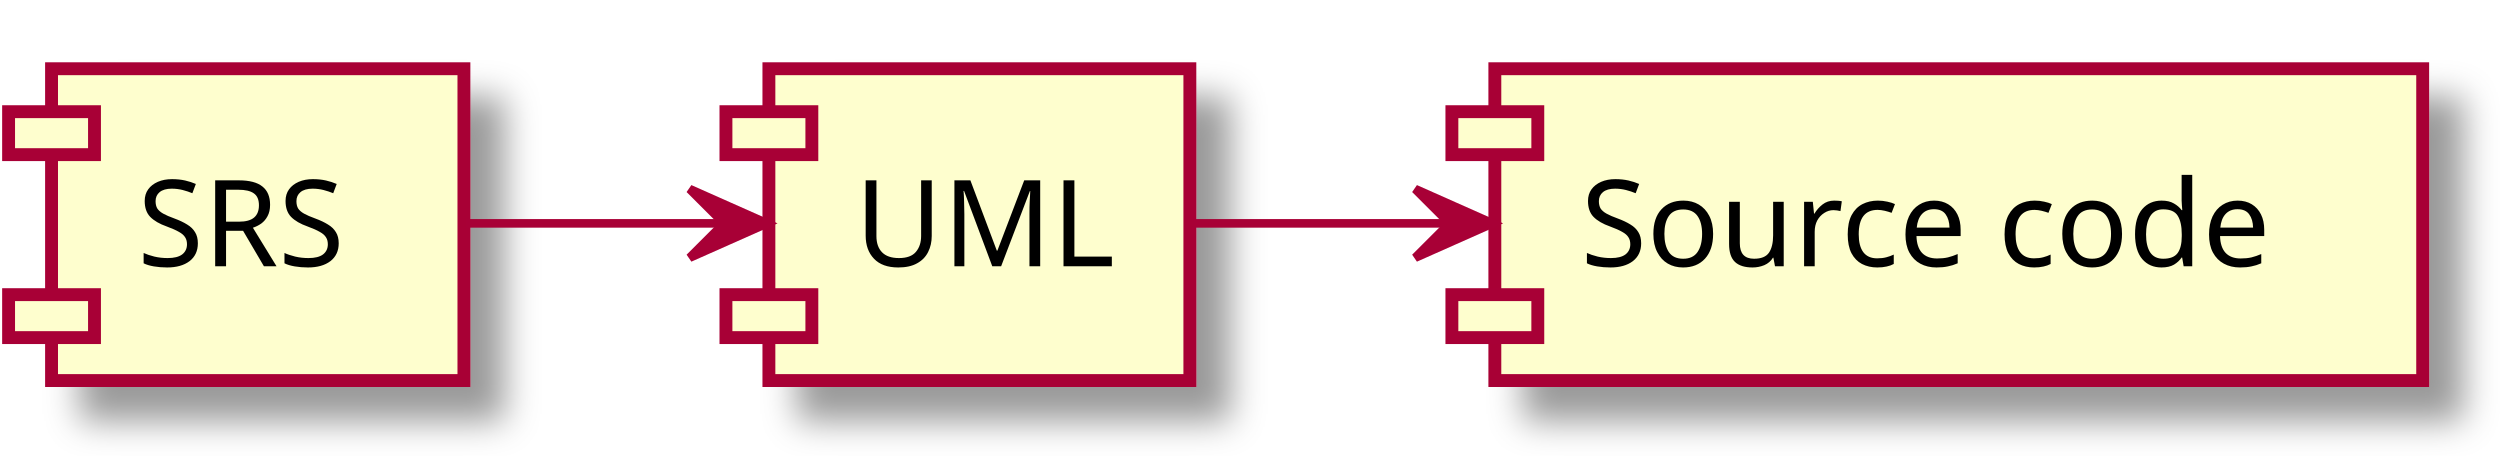
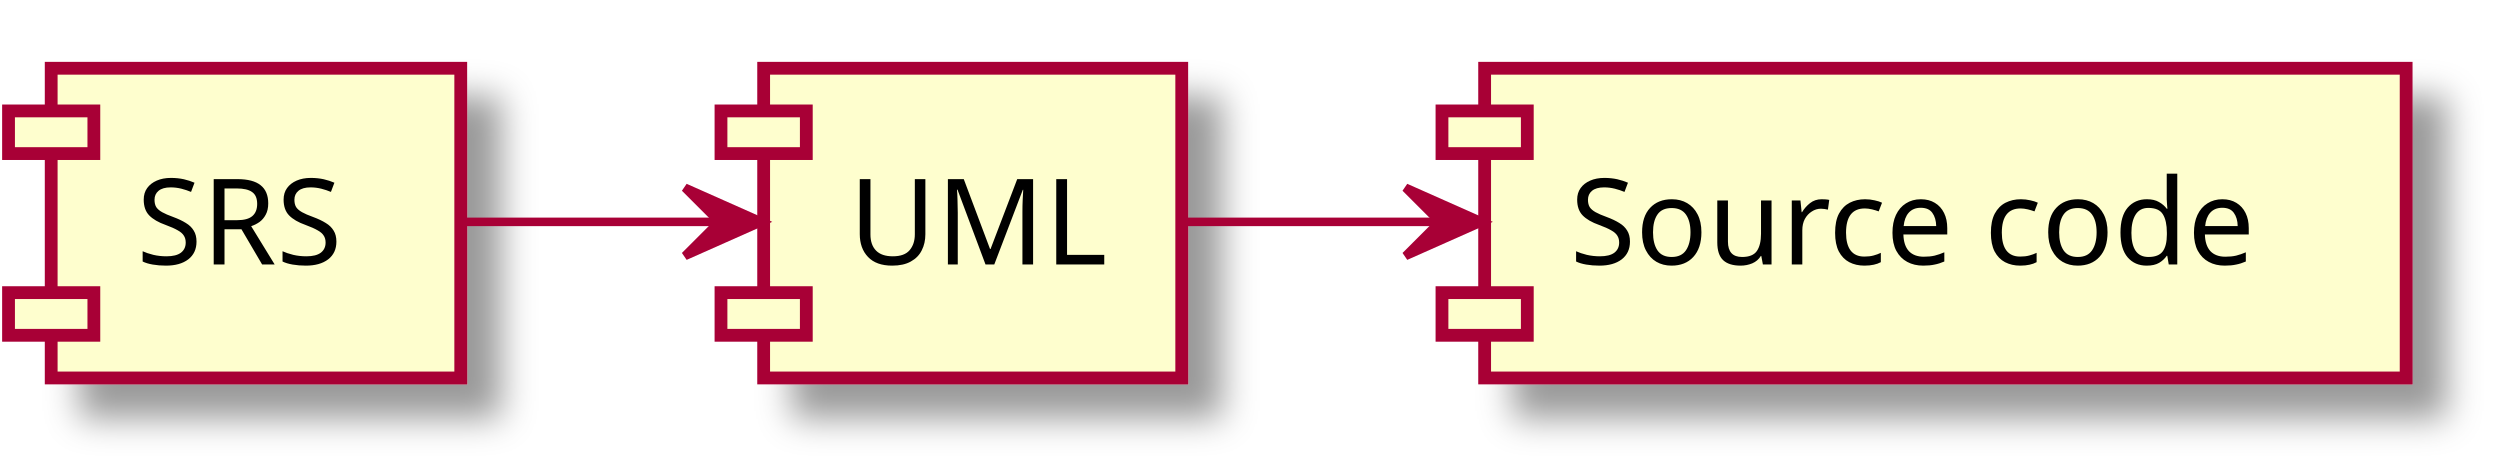
- <svg xmlns="http://www.w3.org/2000/svg" height="53px" style="width:291px;height:53px;" version="1.1" viewBox="0 0 291 53" width="291px">
+ <svg xmlns="http://www.w3.org/2000/svg" contentScriptType="application/ecmascript" contentStyleType="text/css" height="55px" preserveAspectRatio="none" style="width:293px;height:55px;" version="1.1" viewBox="0 0 293 55" width="293px" zoomAndPan="magnify">
  <defs>
-     <filter height="300%" id="f1" width="300%" x="-1" y="-1">
+     <filter height="300%" id="f7tzdh1h9064s" width="300%" x="-1" y="-1">
      <feGaussianBlur result="blurOut" stdDeviation="2.0" />
      <feColorMatrix in="blurOut" result="blurOut2" type="matrix" values="0 0 0 0 0 0 0 0 0 0 0 0 0 0 0 0 0 0 .4 0" />
      <feOffset dx="4.0" dy="4.0" in="blurOut2" result="blurOut3" />
      <feBlend in="SourceGraphic" in2="blurOut3" mode="normal" />
    </filter>
  </defs>
  <g>
-     <rect fill="#FEFECE" filter="url(#f1)" height="36.297" style="stroke: #A80036; stroke-width: 1.5;" width="48" x="6" y="8" />
+     <rect fill="#FEFECE" filter="url(#f7tzdh1h9064s)" height="36.297" style="stroke: #A80036; stroke-width: 1.5;" width="48" x="6" y="8" />
    <rect fill="#FEFECE" height="5" style="stroke: #A80036; stroke-width: 1.5;" width="10" x="1" y="13" />
    <rect fill="#FEFECE" height="5" style="stroke: #A80036; stroke-width: 1.5;" width="10" x="1" y="34.297" />
    <text fill="#000000" font-family="sans-serif" font-size="14" lengthAdjust="spacingAndGlyphs" textLength="28" x="16" y="30.995">SRS</text>
-     <rect fill="#FEFECE" filter="url(#f1)" height="36.297" style="stroke: #A80036; stroke-width: 1.5;" width="49" x="89.5" y="8" />
+     <rect fill="#FEFECE" filter="url(#f7tzdh1h9064s)" height="36.297" style="stroke: #A80036; stroke-width: 1.5;" width="49" x="89.5" y="8" />
    <rect fill="#FEFECE" height="5" style="stroke: #A80036; stroke-width: 1.5;" width="10" x="84.5" y="13" />
    <rect fill="#FEFECE" height="5" style="stroke: #A80036; stroke-width: 1.5;" width="10" x="84.5" y="34.297" />
    <text fill="#000000" font-family="sans-serif" font-size="14" lengthAdjust="spacingAndGlyphs" textLength="29" x="99.5" y="30.995">UML</text>
-     <rect fill="#FEFECE" filter="url(#f1)" height="36.297" style="stroke: #A80036; stroke-width: 1.5;" width="108" x="174" y="8" />
+     <rect fill="#FEFECE" filter="url(#f7tzdh1h9064s)" height="36.297" style="stroke: #A80036; stroke-width: 1.5;" width="108" x="174" y="8" />
    <rect fill="#FEFECE" height="5" style="stroke: #A80036; stroke-width: 1.5;" width="10" x="169" y="13" />
    <rect fill="#FEFECE" height="5" style="stroke: #A80036; stroke-width: 1.5;" width="10" x="169" y="34.297" />
    <text fill="#000000" font-family="sans-serif" font-size="14" lengthAdjust="spacingAndGlyphs" textLength="88" x="184" y="30.995">Source code</text>
-     <path d="M54.281,26 C64.214,26 74.146,26 84.079,26 " fill="none" style="stroke: #A80036; stroke-width: 1.0;" />
+     <path d="M54.281,26 C64.214,26 74.146,26 84.079,26 " fill="none" id="SRS-&gt;UML" style="stroke: #A80036; stroke-width: 1.0;" />
    <polygon fill="#A80036" points="89.273,26,80.273,22,84.273,26,80.273,30,89.273,26" style="stroke: #A80036; stroke-width: 1.0;" />
-     <path d="M138.938,26 C148.813,26 158.688,26 168.563,26 " fill="none" style="stroke: #A80036; stroke-width: 1.0;" />
+     <path d="M138.938,26 C148.813,26 158.688,26 168.563,26 " fill="none" id="UML-&gt;Source code" style="stroke: #A80036; stroke-width: 1.0;" />
    <polygon fill="#A80036" points="173.728,26,164.728,22,168.728,26,164.728,30,173.728,26" style="stroke: #A80036; stroke-width: 1.0;" />
  </g>
</svg>
